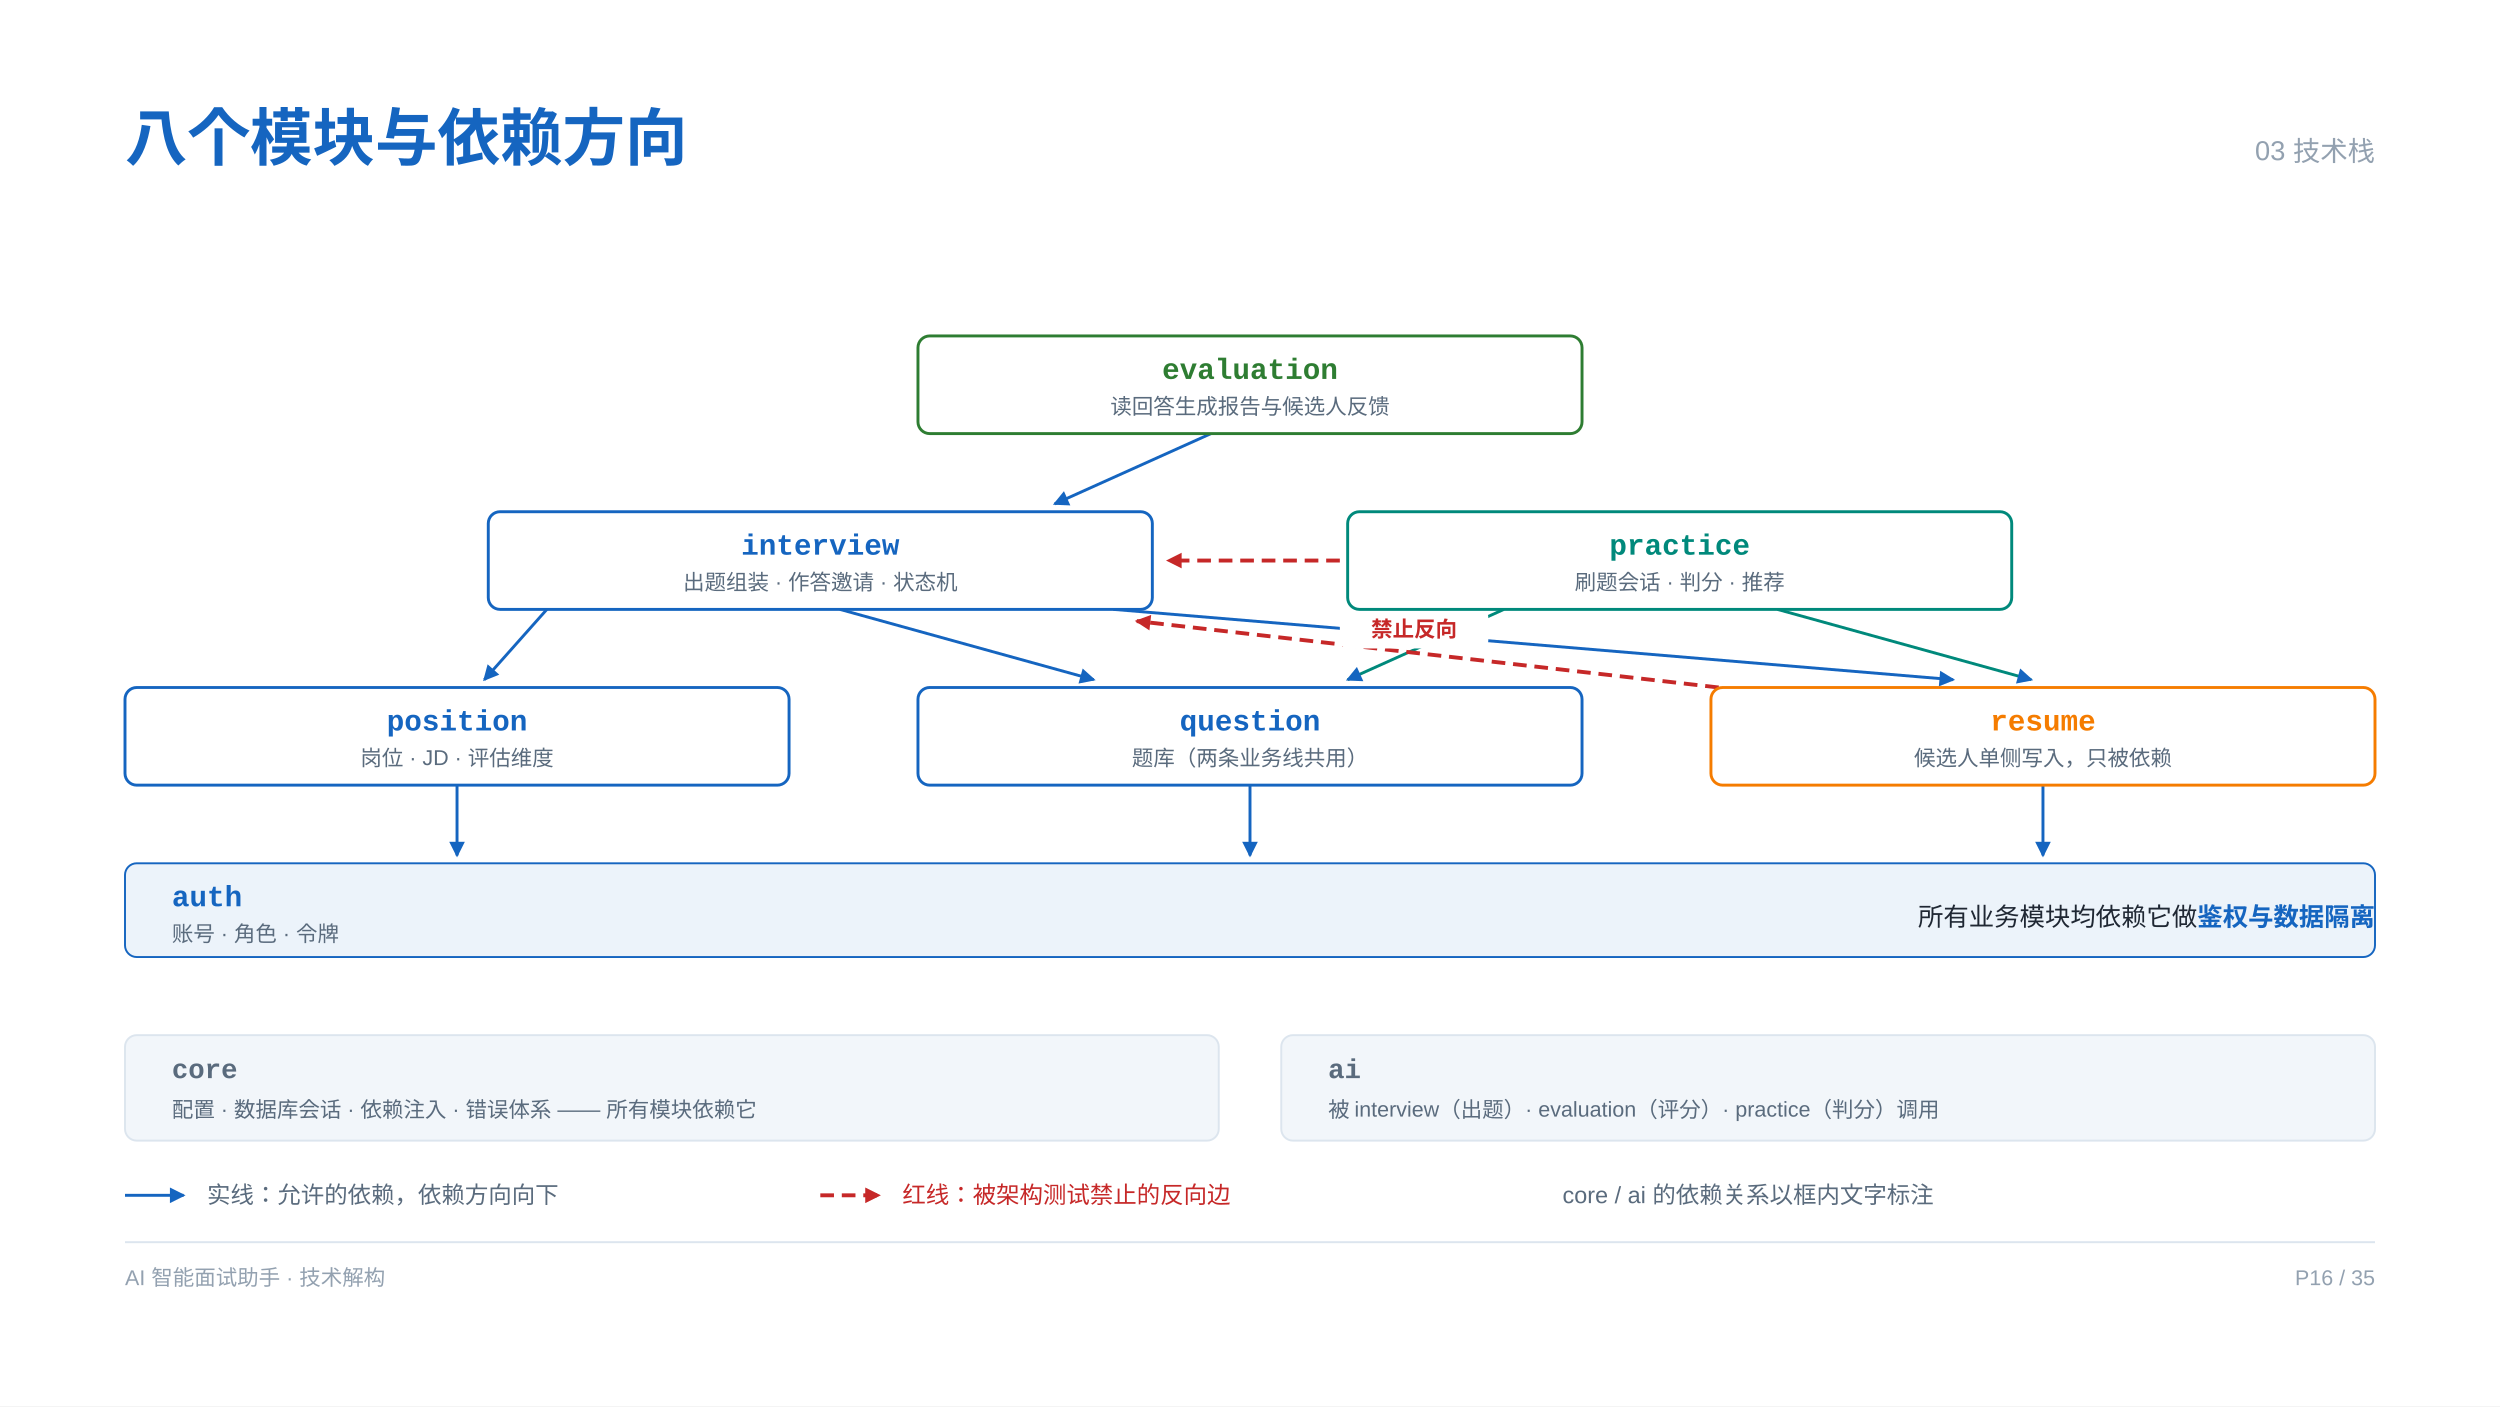
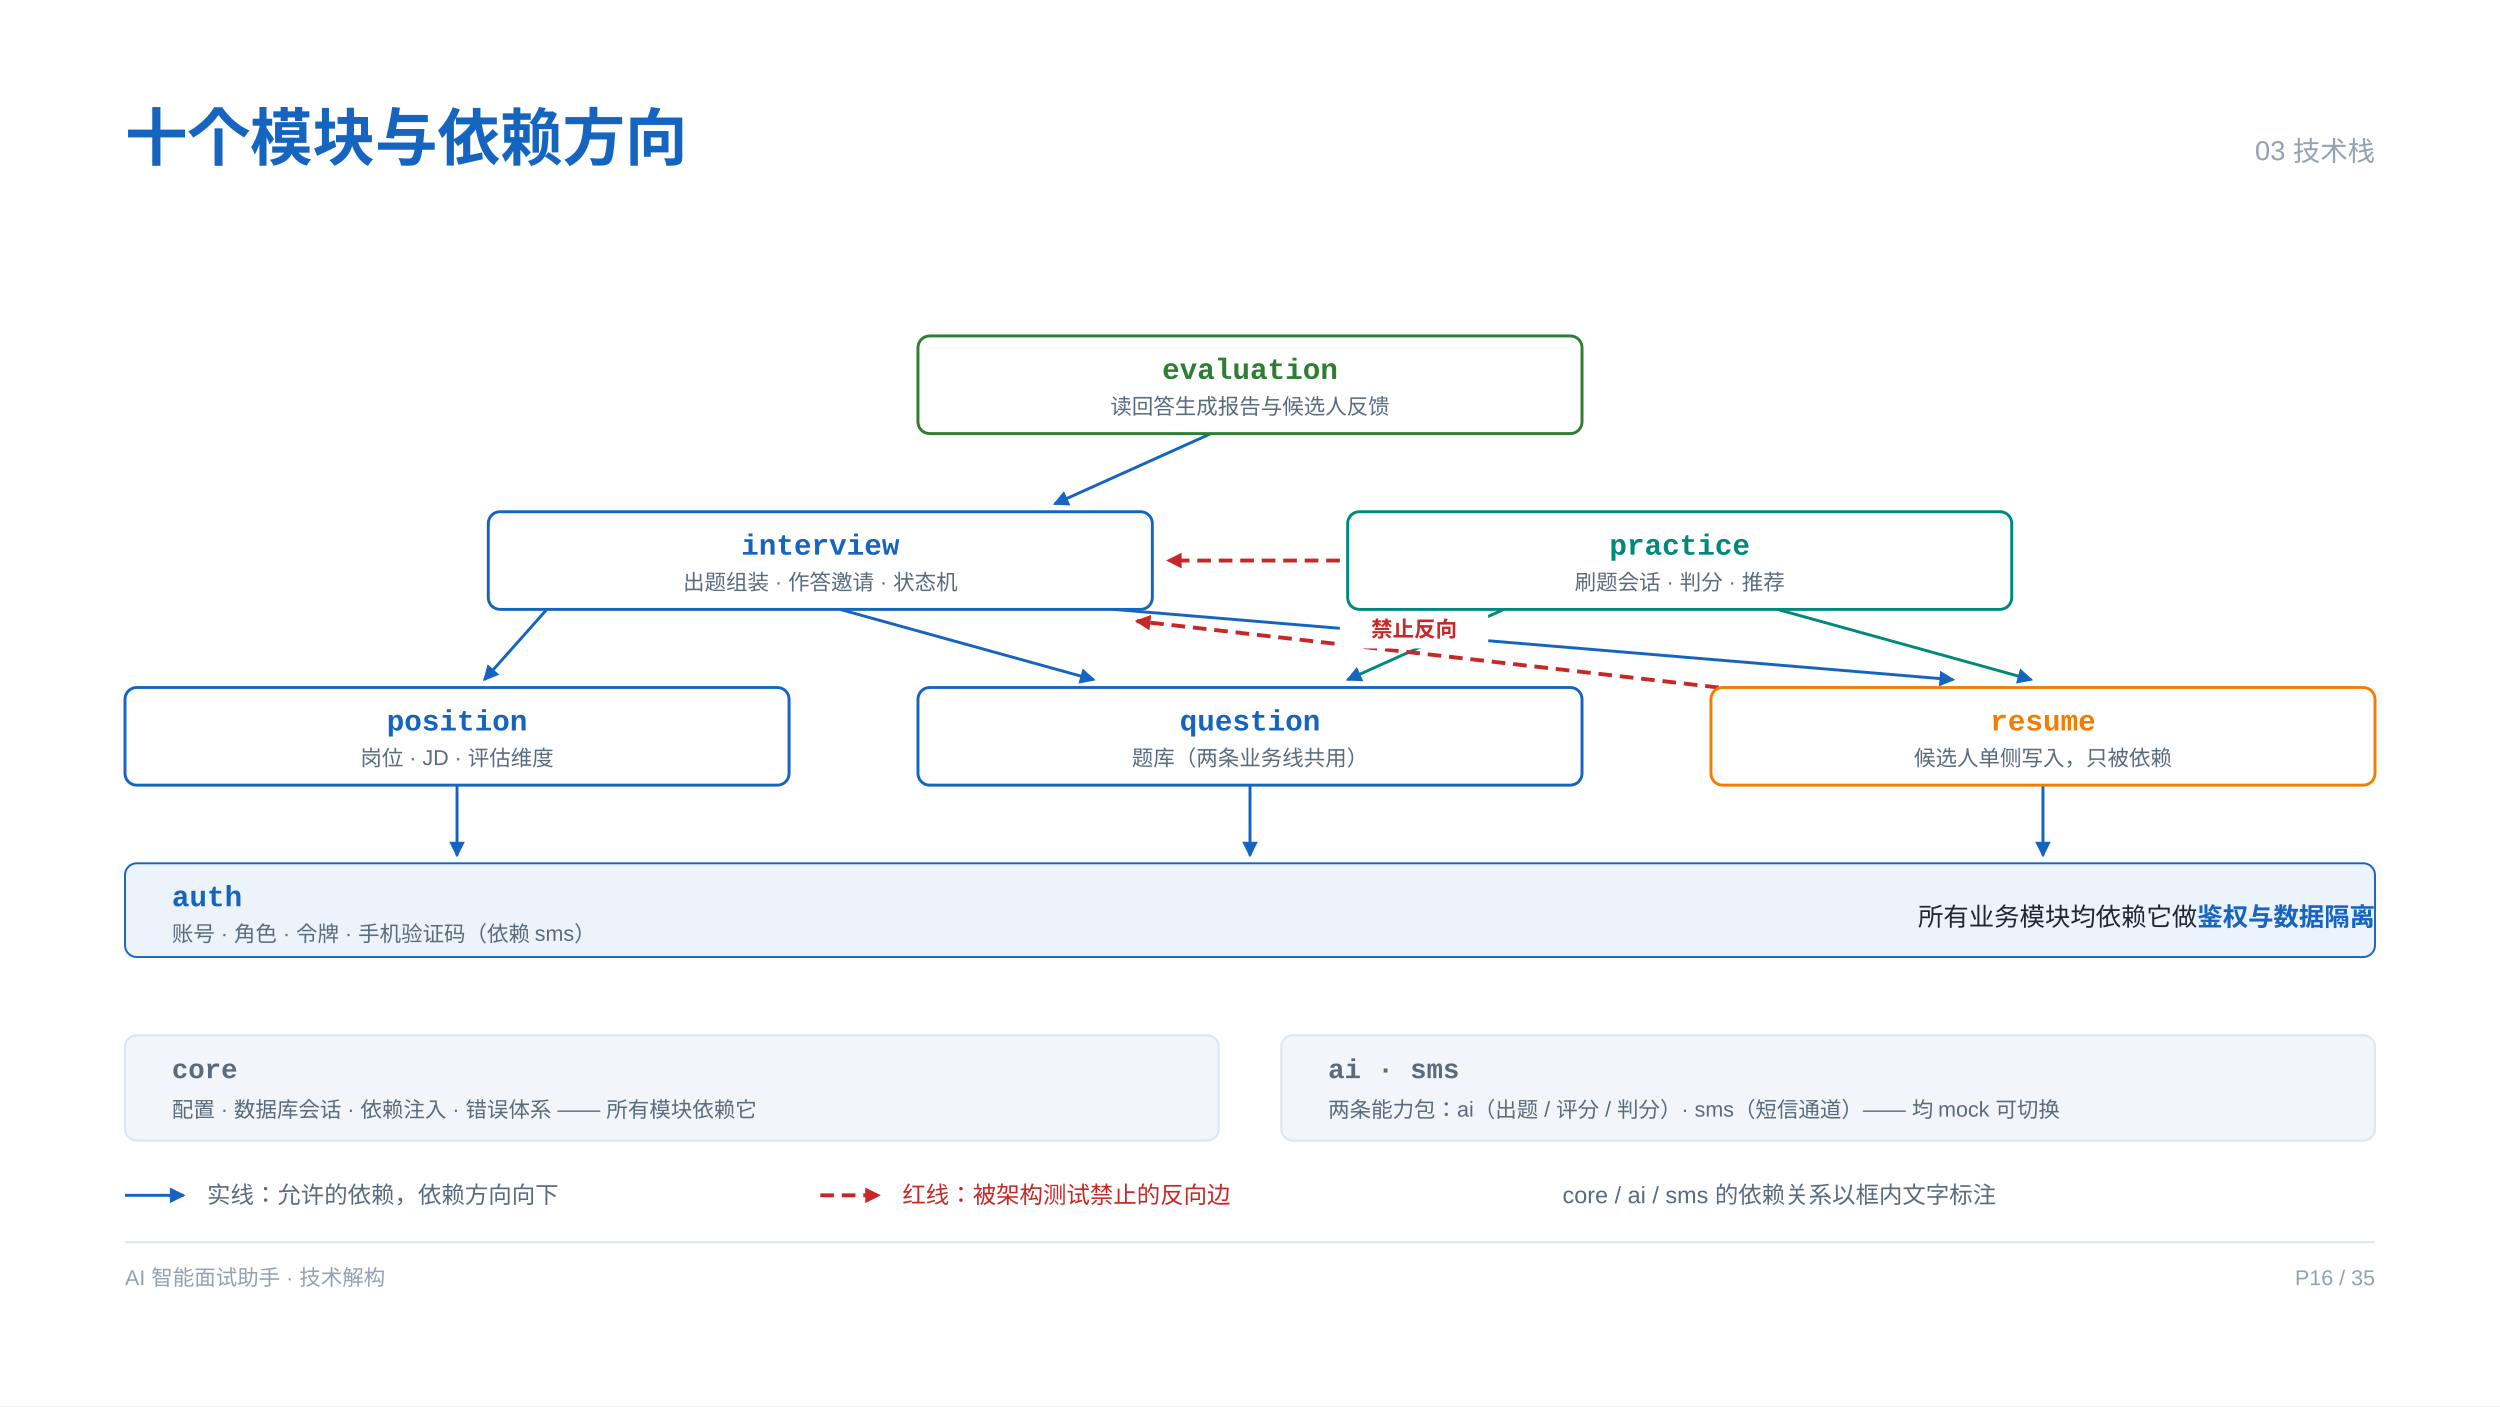
<svg xmlns="http://www.w3.org/2000/svg" viewBox="0 0 1280 720" width="1280" height="720">
  <defs>
    <linearGradient id="headerRule" x1="0%" y1="0%" x2="100%" y2="0%">
      <stop offset="0%" stop-color="#1565C0" />
      <stop offset="100%" stop-color="#1565C0" stop-opacity="0" />
    </linearGradient>
    <marker id="arrowBlue" markerWidth="8" markerHeight="8" refX="7" refY="4" orient="auto" markerUnits="userSpaceOnUse">
      <path d="M0,0 L8,4 L0,8 Z" fill="#1565C0" />
    </marker>
    <marker id="arrowRed" markerWidth="8" markerHeight="8" refX="7" refY="4" orient="auto" markerUnits="userSpaceOnUse">
      <path d="M0,0 L8,4 L0,8 Z" fill="#C62828" />
    </marker>
  </defs>
  <g id="bg-base">
    <rect width="1280" height="720" fill="#FFFFFF" />
  </g>
  <g id="header">
-     <text x="64" y="82" font-family="&quot;Microsoft YaHei&quot;, &quot;PingFang SC&quot;, Arial, sans-serif" font-size="32" font-weight="700" fill="#1565C0">八个模块与依赖方向</text>
+     <text x="64" y="82" font-family="&quot;Microsoft YaHei&quot;, &quot;PingFang SC&quot;, Arial, sans-serif" font-size="32" font-weight="700" fill="#1565C0">十个模块与依赖方向</text>
    <text x="1216" y="82" text-anchor="end" font-family="&quot;Microsoft YaHei&quot;, &quot;PingFang SC&quot;, Arial, sans-serif" font-size="14" fill="#93A1B0">03 技术栈</text>
    <line x1="64" y1="104" x2="1216" y2="104" stroke="url(#headerRule)" stroke-width="3" />
  </g>
  <g id="footer">
    <line x1="64" y1="636" x2="1216" y2="636" stroke="#DCE5EE" stroke-width="1" />
    <text x="64" y="658" font-family="&quot;Microsoft YaHei&quot;, &quot;PingFang SC&quot;, Arial, sans-serif" font-size="11" fill="#93A1B0">AI 智能面试助手 · 技术解构</text>
    <text x="1216" y="658" text-anchor="end" font-family="&quot;Microsoft YaHei&quot;, &quot;PingFang SC&quot;, Arial, sans-serif" font-size="11" fill="#93A1B0">P16 / 35</text>
  </g>
  <g id="allowed-edges">
    <line x1="620" y1="222" x2="540" y2="258" stroke="#1565C0" stroke-width="1.5" marker-end="url(#arrowBlue)" />
    <line x1="280" y1="312" x2="248" y2="348" stroke="#1565C0" stroke-width="1.5" marker-end="url(#arrowBlue)" />
    <line x1="430" y1="312" x2="560" y2="348" stroke="#1565C0" stroke-width="1.5" marker-end="url(#arrowBlue)" />
    <line x1="570" y1="312" x2="1000" y2="348" stroke="#1565C0" stroke-width="1.5" marker-end="url(#arrowBlue)" />
    <line x1="770" y1="312" x2="690" y2="348" stroke="#00897B" stroke-width="1.5" marker-end="url(#arrowBlue)" />
    <line x1="910" y1="312" x2="1040" y2="348" stroke="#00897B" stroke-width="1.5" marker-end="url(#arrowBlue)" />
    <line x1="234" y1="402" x2="234" y2="438" stroke="#1565C0" stroke-width="1.5" marker-end="url(#arrowBlue)" />
    <line x1="640" y1="402" x2="640" y2="438" stroke="#1565C0" stroke-width="1.5" marker-end="url(#arrowBlue)" />
    <line x1="1046" y1="402" x2="1046" y2="438" stroke="#1565C0" stroke-width="1.5" marker-end="url(#arrowBlue)" />
  </g>
  <g id="forbidden-edges">
    <line x1="686" y1="287" x2="598" y2="287" stroke="#C62828" stroke-width="2" stroke-dasharray="7,4" marker-end="url(#arrowRed)" />
    <line x1="880" y1="352" x2="582" y2="318" stroke="#C62828" stroke-width="2" stroke-dasharray="7,4" marker-end="url(#arrowRed)" />
    <rect x="700" y="268" width="76" height="20" rx="4" fill="#FFFFFF" />
    <text x="738" y="282" text-anchor="middle" font-family="&quot;Microsoft YaHei&quot;, &quot;PingFang SC&quot;, Arial, sans-serif" font-size="11" font-weight="700" fill="#C62828">禁止反向</text>
    <rect x="686" y="312" width="76" height="20" rx="4" fill="#FFFFFF" />
    <text x="724" y="326" text-anchor="middle" font-family="&quot;Microsoft YaHei&quot;, &quot;PingFang SC&quot;, Arial, sans-serif" font-size="11" font-weight="700" fill="#C62828">禁止反向</text>
  </g>
  <g id="node-evaluation">
    <rect x="470" y="172" width="340" height="50" rx="6" fill="#FFFFFF" stroke="#2E7D32" stroke-width="1.5" />
    <text x="640" y="194" text-anchor="middle" font-family="Consolas, Courier New, monospace" font-size="15" font-weight="700" fill="#2E7D32">evaluation</text>
    <text x="640" y="212" text-anchor="middle" font-family="&quot;Microsoft YaHei&quot;, &quot;PingFang SC&quot;, Arial, sans-serif" font-size="11" fill="#5A6B7D">读回答生成报告与候选人反馈</text>
  </g>
  <g id="node-interview">
    <rect x="250" y="262" width="340" height="50" rx="6" fill="#FFFFFF" stroke="#1565C0" stroke-width="1.5" />
    <text x="420" y="284" text-anchor="middle" font-family="Consolas, Courier New, monospace" font-size="15" font-weight="700" fill="#1565C0">interview</text>
    <text x="420" y="302" text-anchor="middle" font-family="&quot;Microsoft YaHei&quot;, &quot;PingFang SC&quot;, Arial, sans-serif" font-size="11" fill="#5A6B7D">出题组装 · 作答邀请 · 状态机</text>
  </g>
  <g id="node-practice">
    <rect x="690" y="262" width="340" height="50" rx="6" fill="#FFFFFF" stroke="#00897B" stroke-width="1.5" />
    <text x="860" y="284" text-anchor="middle" font-family="Consolas, Courier New, monospace" font-size="15" font-weight="700" fill="#00897B">practice</text>
    <text x="860" y="302" text-anchor="middle" font-family="&quot;Microsoft YaHei&quot;, &quot;PingFang SC&quot;, Arial, sans-serif" font-size="11" fill="#5A6B7D">刷题会话 · 判分 · 推荐</text>
  </g>
  <g id="node-resources">
    <rect x="64" y="352" width="340" height="50" rx="6" fill="#FFFFFF" stroke="#1565C0" stroke-width="1.5" />
    <text x="234" y="374" text-anchor="middle" font-family="Consolas, Courier New, monospace" font-size="15" font-weight="700" fill="#1565C0">position</text>
    <text x="234" y="392" text-anchor="middle" font-family="&quot;Microsoft YaHei&quot;, &quot;PingFang SC&quot;, Arial, sans-serif" font-size="11" fill="#5A6B7D">岗位 · JD · 评估维度</text>
    <rect x="470" y="352" width="340" height="50" rx="6" fill="#FFFFFF" stroke="#1565C0" stroke-width="1.5" />
    <text x="640" y="374" text-anchor="middle" font-family="Consolas, Courier New, monospace" font-size="15" font-weight="700" fill="#1565C0">question</text>
    <text x="640" y="392" text-anchor="middle" font-family="&quot;Microsoft YaHei&quot;, &quot;PingFang SC&quot;, Arial, sans-serif" font-size="11" fill="#5A6B7D">题库（两条业务线共用）</text>
    <rect x="876" y="352" width="340" height="50" rx="6" fill="#FFFFFF" stroke="#F57C00" stroke-width="1.5" />
    <text x="1046" y="374" text-anchor="middle" font-family="Consolas, Courier New, monospace" font-size="15" font-weight="700" fill="#F57C00">resume</text>
    <text x="1046" y="392" text-anchor="middle" font-family="&quot;Microsoft YaHei&quot;, &quot;PingFang SC&quot;, Arial, sans-serif" font-size="11" fill="#5A6B7D">候选人单侧写入，只被依赖</text>
  </g>
  <g id="node-auth">
    <rect x="64" y="442" width="1152" height="48" rx="6" fill="#1565C0" fill-opacity="0.08" stroke="#1565C0" stroke-width="1" />
    <text x="88" y="464" font-family="Consolas, Courier New, monospace" font-size="15" font-weight="700" fill="#1565C0">auth</text>
-     <text x="88" y="482" font-family="&quot;Microsoft YaHei&quot;, &quot;PingFang SC&quot;, Arial, sans-serif" font-size="11" fill="#5A6B7D">账号 · 角色 · 令牌</text>
+     <text x="88" y="482" font-family="&quot;Microsoft YaHei&quot;, &quot;PingFang SC&quot;, Arial, sans-serif" font-size="11" fill="#5A6B7D">账号 · 角色 · 令牌 · 手机验证码（依赖 sms）</text>
    <text x="1216" y="474" text-anchor="end" font-family="&quot;Microsoft YaHei&quot;, &quot;PingFang SC&quot;, Arial, sans-serif" font-size="13" fill="#1F2733">所有业务模块均依赖它做<tspan font-weight="700" fill="#1565C0">鉴权与数据隔离</tspan>
    </text>
  </g>
  <g id="node-foundation">
    <rect x="64" y="530" width="560" height="54" rx="6" fill="#F2F6FA" stroke="#DCE5EE" stroke-width="1" />
    <text x="88" y="552" font-family="Consolas, Courier New, monospace" font-size="14" font-weight="700" fill="#5A6B7D">core</text>
    <text x="88" y="572" font-family="&quot;Microsoft YaHei&quot;, &quot;PingFang SC&quot;, Arial, sans-serif" font-size="11" fill="#5A6B7D">配置 · 数据库会话 · 依赖注入 · 错误体系 —— 所有模块依赖它</text>
    <rect x="656" y="530" width="560" height="54" rx="6" fill="#F2F6FA" stroke="#DCE5EE" stroke-width="1" />
-     <text x="680" y="552" font-family="Consolas, Courier New, monospace" font-size="14" font-weight="700" fill="#5A6B7D">ai</text>
-     <text x="680" y="572" font-family="&quot;Microsoft YaHei&quot;, &quot;PingFang SC&quot;, Arial, sans-serif" font-size="11" fill="#5A6B7D">被 interview（出题）· evaluation（评分）· practice（判分）调用</text>
+     <text x="680" y="552" font-family="Consolas, Courier New, monospace" font-size="14" font-weight="700" fill="#5A6B7D">ai · sms</text>
+     <text x="680" y="572" font-family="&quot;Microsoft YaHei&quot;, &quot;PingFang SC&quot;, Arial, sans-serif" font-size="11" fill="#5A6B7D">两条能力包：ai（出题 / 评分 / 判分）· sms（短信通道）—— 均 mock 可切换</text>
  </g>
  <g id="legend">
    <line x1="64" y1="612" x2="94" y2="612" stroke="#1565C0" stroke-width="1.5" marker-end="url(#arrowBlue)" />
    <text x="106" y="616" font-family="&quot;Microsoft YaHei&quot;, &quot;PingFang SC&quot;, Arial, sans-serif" font-size="12" fill="#5A6B7D">实线：允许的依赖，依赖方向向下</text>
    <line x1="420" y1="612" x2="450" y2="612" stroke="#C62828" stroke-width="2" stroke-dasharray="7,4" marker-end="url(#arrowRed)" />
    <text x="462" y="616" font-family="&quot;Microsoft YaHei&quot;, &quot;PingFang SC&quot;, Arial, sans-serif" font-size="12" fill="#C62828">红线：被架构测试禁止的反向边</text>
-     <text x="800" y="616" font-family="&quot;Microsoft YaHei&quot;, &quot;PingFang SC&quot;, Arial, sans-serif" font-size="12" fill="#5A6B7D">core / ai 的依赖关系以框内文字标注</text>
+     <text x="800" y="616" font-family="&quot;Microsoft YaHei&quot;, &quot;PingFang SC&quot;, Arial, sans-serif" font-size="12" fill="#5A6B7D">core / ai / sms 的依赖关系以框内文字标注</text>
  </g>
</svg>
